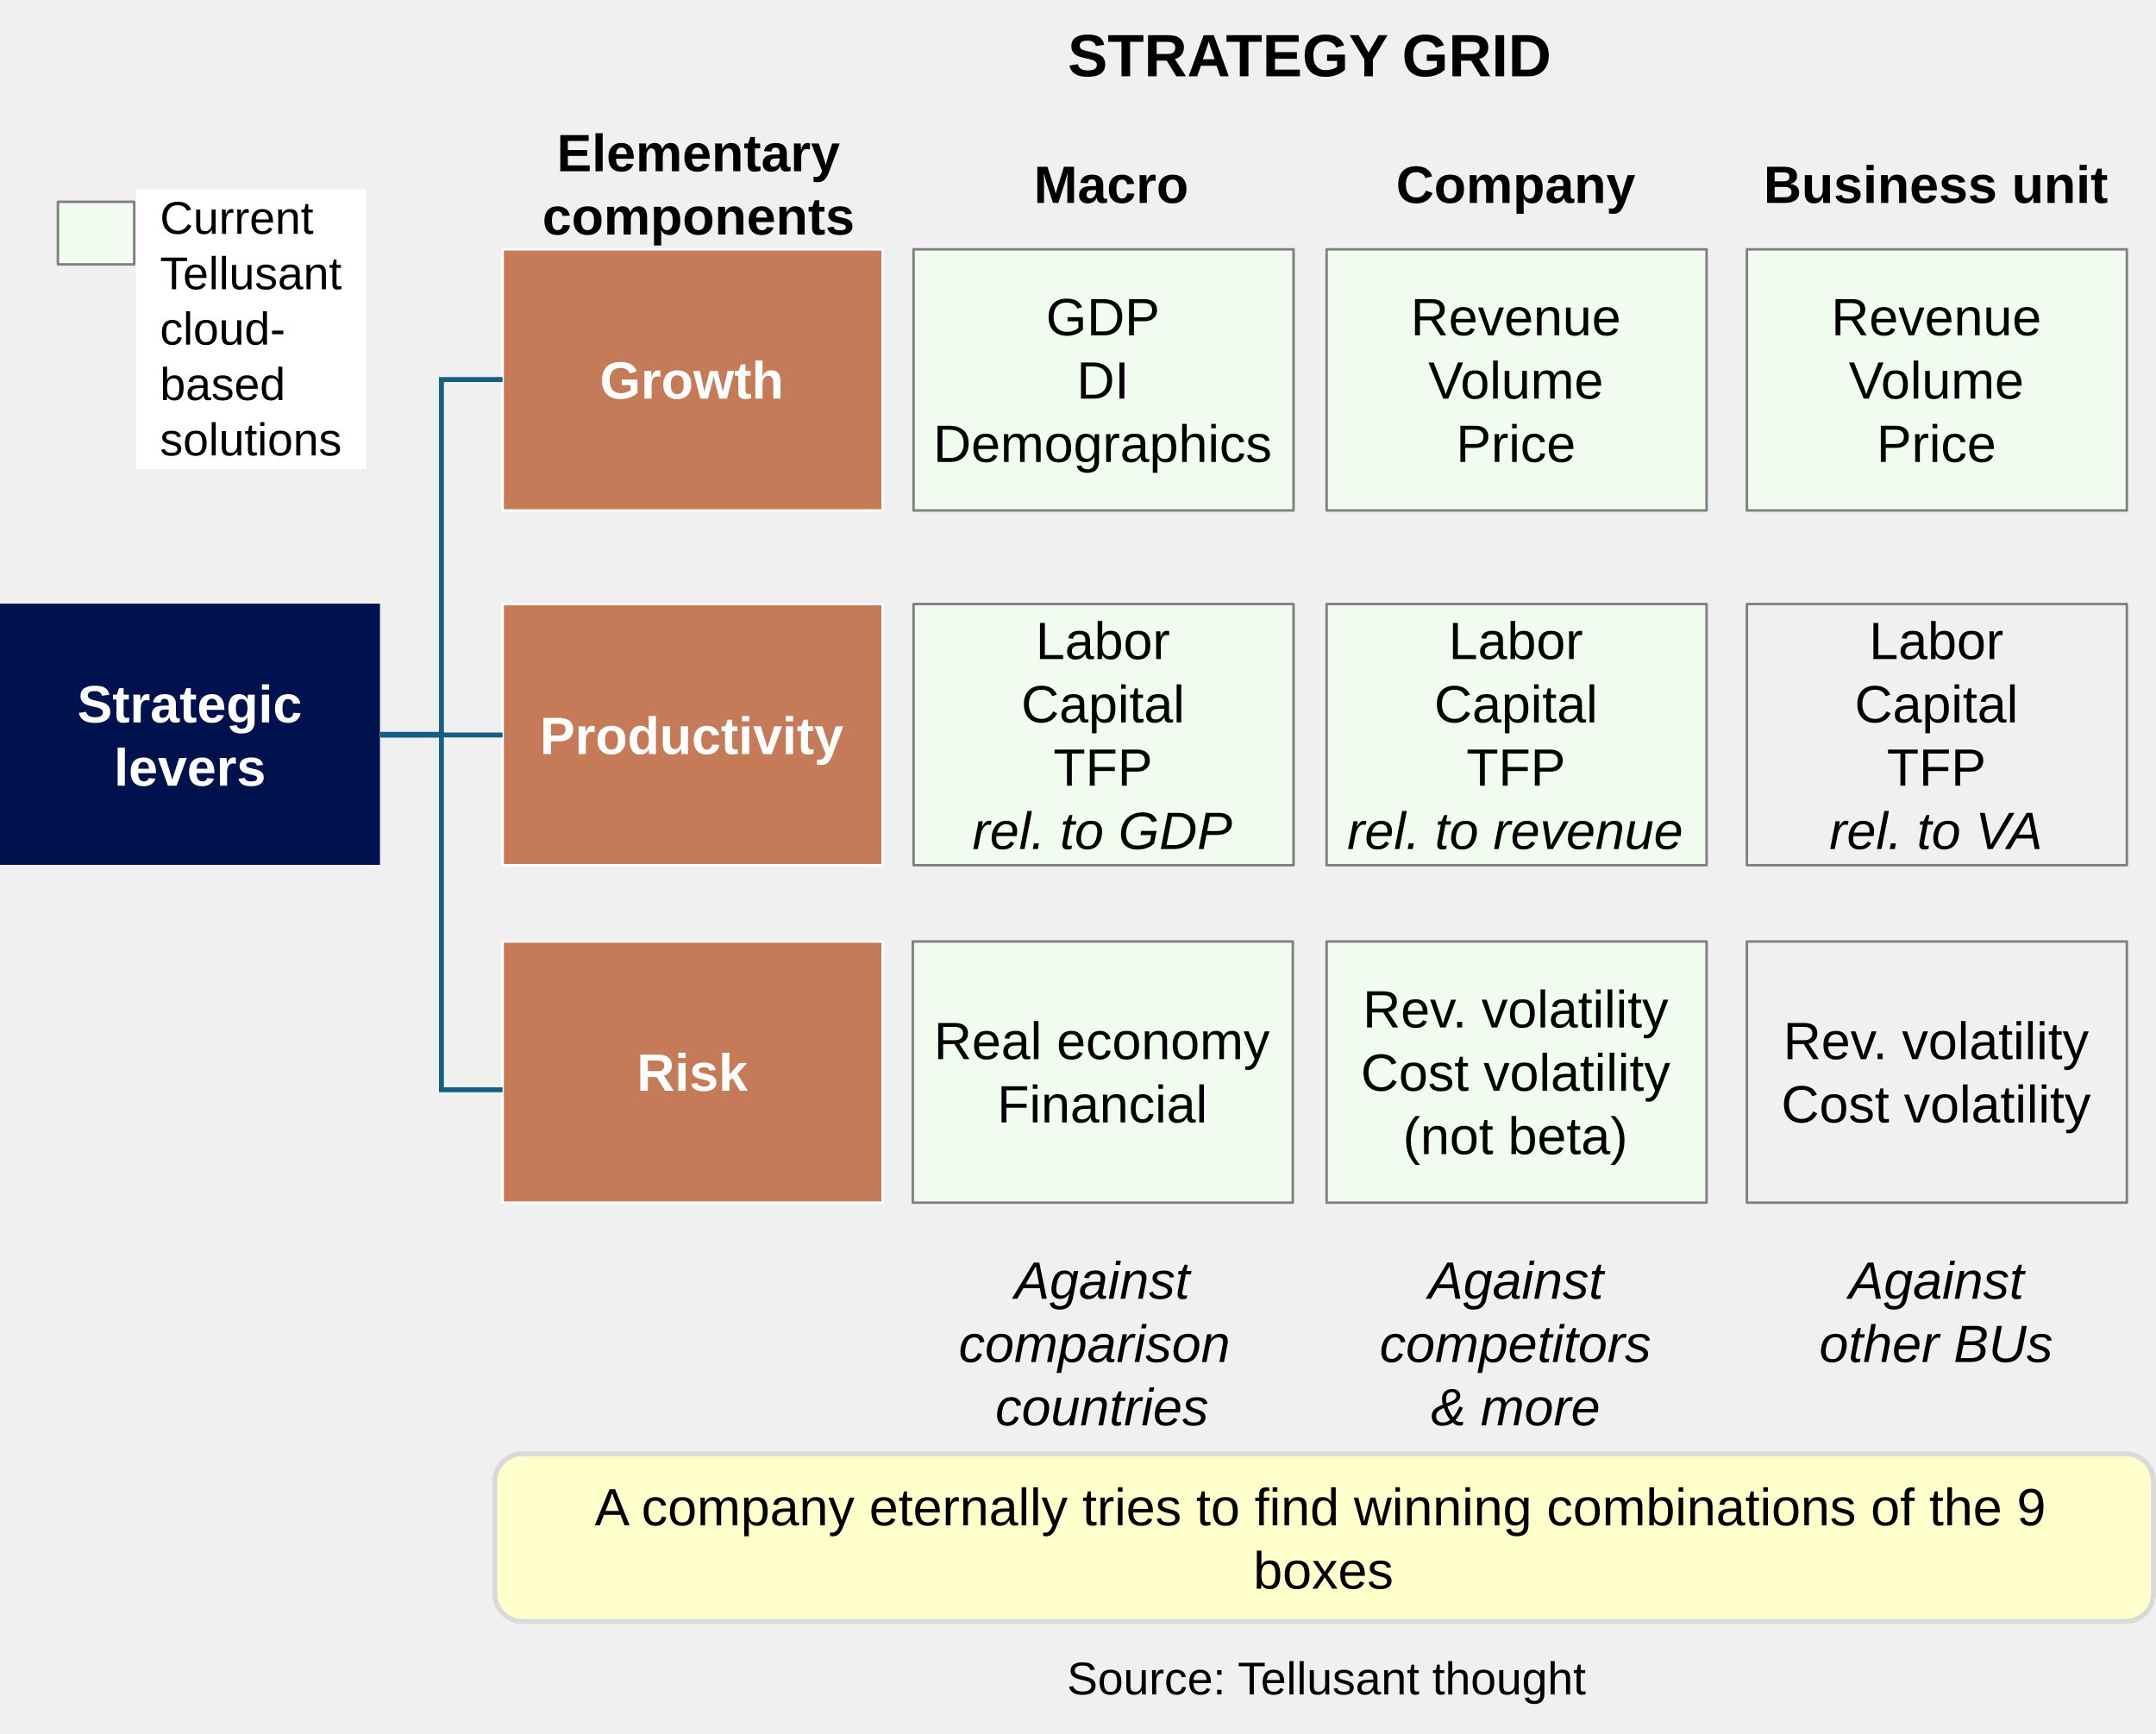
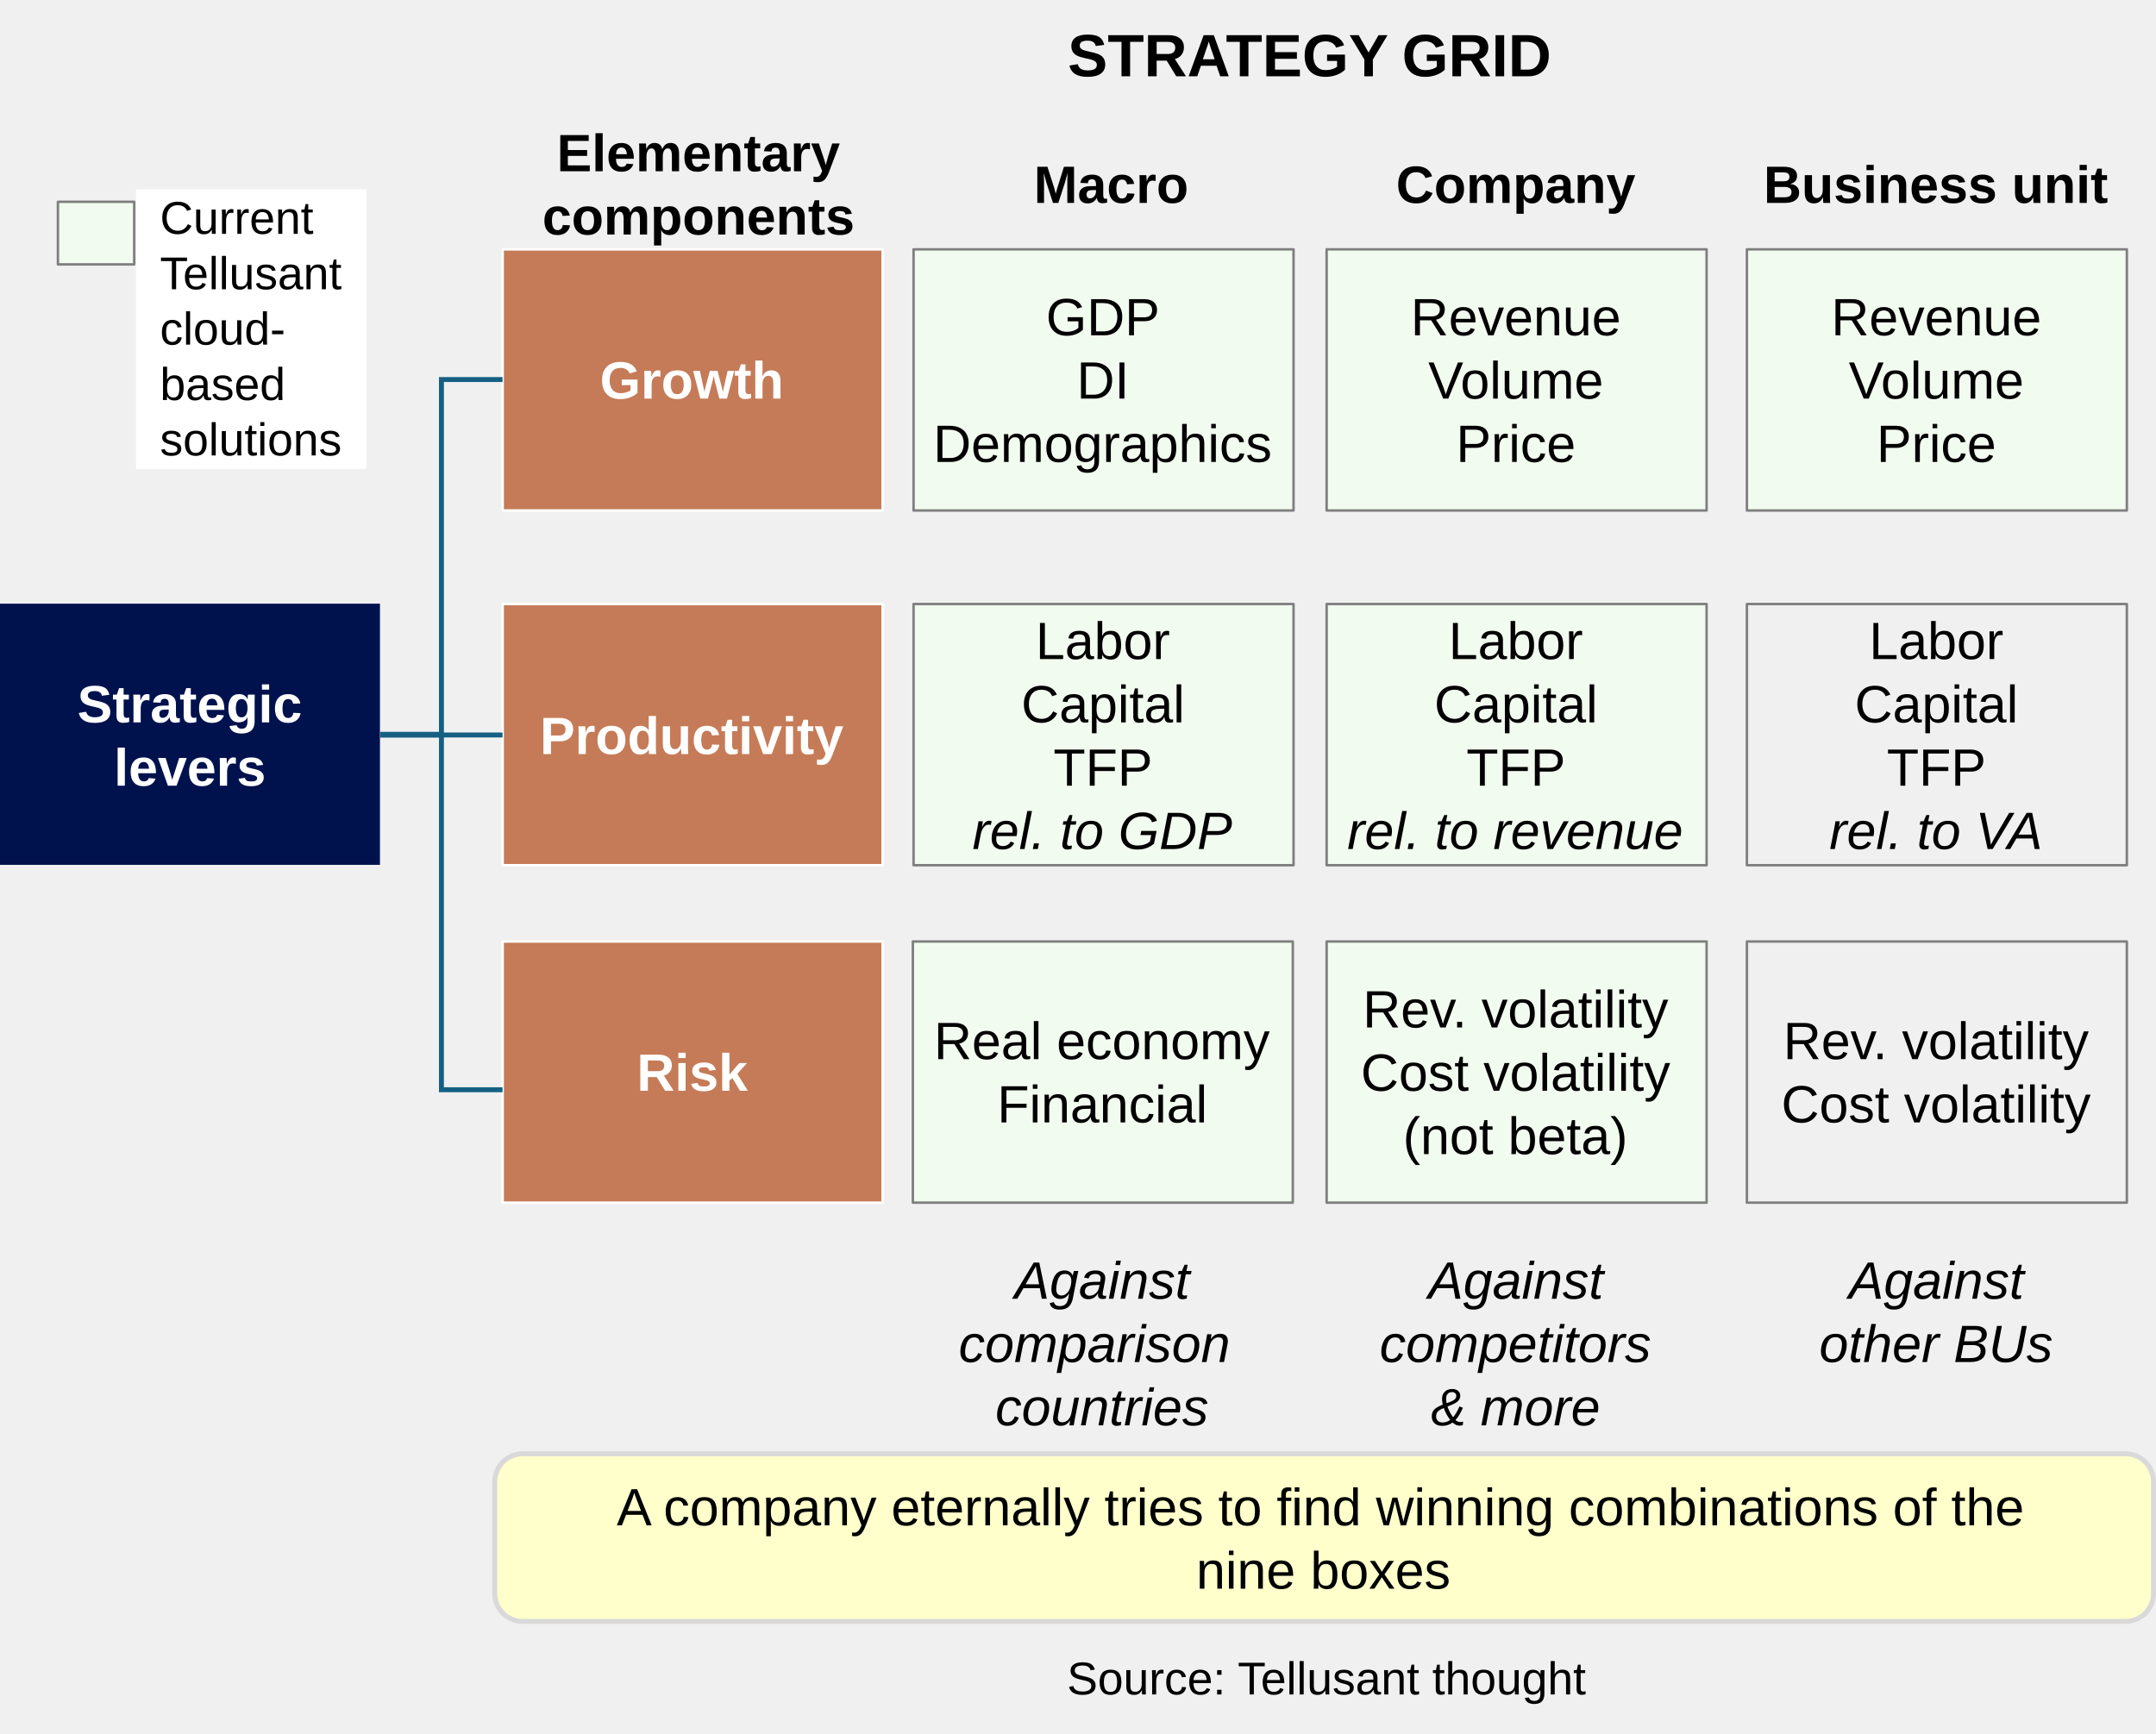
<svg xmlns="http://www.w3.org/2000/svg" width="2996" height="2409" xml:space="preserve" overflow="hidden">
  <g transform="translate(-507 -39)">
    <text font-family="Arial,Arial_MSFontService,sans-serif" font-weight="700" font-size="83" transform="matrix(1 0 0 1 1990.72 145)">STRATEGY </text>
    <text font-family="Arial,Arial_MSFontService,sans-serif" font-weight="700" font-size="83" transform="matrix(1 0 0 1 2455.19 145)">GRID</text>
    <path d="M1194.5 2098.33C1194.5 2076.89 1211.89 2059.5 1233.33 2059.5L3460.67 2059.5C3482.11 2059.5 3499.5 2076.89 3499.5 2098.33L3499.5 2253.67C3499.5 2275.11 3482.11 2292.5 3460.67 2292.5L1233.33 2292.5C1211.89 2292.5 1194.5 2275.11 1194.5 2253.67Z" stroke="#D9D9D9" stroke-width="6.875" stroke-miterlimit="8" fill="#FFFFCC" fill-rule="evenodd" />
-     <text font-family="Arial,Arial_MSFontService,sans-serif" font-weight="400" font-size="73" transform="matrix(1 0 0 1 1333.36 2159)">A company eternally tries to find winning combinations of the 9 </text>
-     <text font-family="Arial,Arial_MSFontService,sans-serif" font-weight="400" font-size="73" transform="matrix(1 0 0 1 2248.58 2247)">boxes</text>
+     <text font-family="Arial,Arial_MSFontService,sans-serif" font-weight="400" font-size="73" transform="matrix(1 0 0 1 1364.01 2159)">A company eternally tries to find winning combinations of the </text>
+     <text font-family="Arial,Arial_MSFontService,sans-serif" font-weight="400" font-size="73" transform="matrix(1 0 0 1 2169.21 2247)">nine</text>
+     <text font-family="Arial,Arial_MSFontService,sans-serif" font-weight="400" font-size="73" transform="matrix(1 0 0 1 2327.91 2247)">boxes</text>
    <rect x="1205.5" y="385.5" width="528" height="363" stroke="#FFFFFF" stroke-width="3.438" stroke-linejoin="round" stroke-miterlimit="10" fill="#C57B57" />
    <text fill="#FFFFFF" font-family="Arial,Arial_MSFontService,sans-serif" font-weight="700" font-size="73" transform="matrix(1 0 0 1 1340.62 593)">Growth</text>
    <rect x="1776.5" y="385.5" width="528" height="363" stroke="#7F7F7F" stroke-width="3.438" stroke-linejoin="round" stroke-miterlimit="10" fill="#F2FBEF" />
    <text font-family="Arial,Arial_MSFontService,sans-serif" font-weight="400" font-size="73" transform="matrix(1 0 0 1 1960.49 505)">GDP</text>
    <text font-family="Arial,Arial_MSFontService,sans-serif" font-weight="400" font-size="73" transform="matrix(1 0 0 1 2003.19 593)">DI</text>
    <text font-family="Arial,Arial_MSFontService,sans-serif" font-weight="400" font-size="73" transform="matrix(1 0 0 1 1803.81 681)">Demographics</text>
    <rect x="2350.5" y="385.5" width="528" height="363" stroke="#7F7F7F" stroke-width="3.438" stroke-linejoin="round" stroke-miterlimit="10" fill="#F2FBEF" />
    <text font-family="Arial,Arial_MSFontService,sans-serif" font-weight="400" font-size="73" transform="matrix(1 0 0 1 2467.34 505)">Revenue</text>
    <text font-family="Arial,Arial_MSFontService,sans-serif" font-weight="400" font-size="73" transform="matrix(1 0 0 1 2491.73 593)">Volume</text>
    <text font-family="Arial,Arial_MSFontService,sans-serif" font-weight="400" font-size="73" transform="matrix(1 0 0 1 2530.37 681)">Price</text>
    <rect x="2934.5" y="385.5" width="528" height="363" stroke="#7F7F7F" stroke-width="3.438" stroke-linejoin="round" stroke-miterlimit="10" fill="#F2FBEF" />
    <text font-family="Arial,Arial_MSFontService,sans-serif" font-weight="400" font-size="73" transform="matrix(1 0 0 1 3051.64 505)">Revenue</text>
    <text font-family="Arial,Arial_MSFontService,sans-serif" font-weight="400" font-size="73" transform="matrix(1 0 0 1 3076.02 593)">Volume</text>
    <text font-family="Arial,Arial_MSFontService,sans-serif" font-weight="400" font-size="73" transform="matrix(1 0 0 1 3114.66 681)">Price</text>
    <rect x="507" y="878" width="528" height="363" fill="#00124D" />
    <text fill="#FFFFFF" font-family="Arial,Arial_MSFontService,sans-serif" font-weight="700" font-size="73" transform="matrix(1 0 0 1 614.397 1043)">Strategic</text>
    <text fill="#FFFFFF" font-family="Arial,Arial_MSFontService,sans-serif" font-weight="700" font-size="73" transform="matrix(1 0 0 1 665.387 1131)">levers</text>
    <rect x="1205.5" y="878.5" width="528" height="363" stroke="#FFFFFF" stroke-width="3.438" stroke-linejoin="round" stroke-miterlimit="10" fill="#C57B57" />
    <text fill="#FFFFFF" font-family="Arial,Arial_MSFontService,sans-serif" font-weight="700" font-size="73" transform="matrix(1 0 0 1 1257.26 1087)">Productivity</text>
    <rect x="1776.5" y="878.5" width="528" height="363" stroke="#7F7F7F" stroke-width="3.438" stroke-linejoin="round" stroke-miterlimit="10" fill="#F2FBEF" />
    <text font-family="Arial,Arial_MSFontService,sans-serif" font-weight="400" font-size="73" transform="matrix(1 0 0 1 1946.17 955)">Labor</text>
    <text font-family="Arial,Arial_MSFontService,sans-serif" font-weight="400" font-size="73" transform="matrix(1 0 0 1 1926.12 1043)">Capital</text>
    <text font-family="Arial,Arial_MSFontService,sans-serif" font-weight="400" font-size="73" transform="matrix(1 0 0 1 1970.8 1131)">TFP</text>
    <text font-family="Arial,Arial_MSFontService,sans-serif" font-style="italic" font-weight="400" font-size="73" transform="matrix(1 0 0 1 1858.24 1219)">rel. to GDP</text>
    <rect x="2350.5" y="878.5" width="528" height="363" stroke="#7F7F7F" stroke-width="3.438" stroke-linejoin="round" stroke-miterlimit="10" fill="#F2FBEF" />
    <text font-family="Arial,Arial_MSFontService,sans-serif" font-weight="400" font-size="73" transform="matrix(1 0 0 1 2520.03 955)">Labor</text>
    <text font-family="Arial,Arial_MSFontService,sans-serif" font-weight="400" font-size="73" transform="matrix(1 0 0 1 2499.98 1043)">Capital</text>
    <text font-family="Arial,Arial_MSFontService,sans-serif" font-weight="400" font-size="73" transform="matrix(1 0 0 1 2544.67 1131)">TFP</text>
    <text font-family="Arial,Arial_MSFontService,sans-serif" font-style="italic" font-weight="400" font-size="73" transform="matrix(1 0 0 1 2379.12 1219)">rel. to revenue</text>
    <rect x="2934.5" y="878.5" width="528" height="363" stroke="#7F7F7F" stroke-width="3.438" stroke-linejoin="round" stroke-miterlimit="10" fill="none" />
    <text font-family="Arial,Arial_MSFontService,sans-serif" font-weight="400" font-size="73" transform="matrix(1 0 0 1 3104.34 955)">Labor</text>
    <text font-family="Arial,Arial_MSFontService,sans-serif" font-weight="400" font-size="73" transform="matrix(1 0 0 1 3084.28 1043)">Capital</text>
    <text font-family="Arial,Arial_MSFontService,sans-serif" font-weight="400" font-size="73" transform="matrix(1 0 0 1 3128.97 1131)">TFP</text>
    <text font-family="Arial,Arial_MSFontService,sans-serif" font-style="italic" font-weight="400" font-size="73" transform="matrix(1 0 0 1 3049.08 1219)">rel. to VA</text>
    <rect x="1205.5" y="1347.5" width="528" height="363" stroke="#FFFFFF" stroke-width="3.438" stroke-linejoin="round" stroke-miterlimit="10" fill="#C57B57" />
    <text fill="#FFFFFF" font-family="Arial,Arial_MSFontService,sans-serif" font-weight="700" font-size="73" transform="matrix(1 0 0 1 1391.9 1555)">Risk</text>
    <rect x="1775.5" y="1347.5" width="528" height="363" stroke="#7F7F7F" stroke-width="3.438" stroke-linejoin="round" stroke-miterlimit="10" fill="#F2FBEF" />
    <text font-family="Arial,Arial_MSFontService,sans-serif" font-weight="400" font-size="73" transform="matrix(1 0 0 1 1804.8 1511)">Real economy</text>
    <text font-family="Arial,Arial_MSFontService,sans-serif" font-weight="400" font-size="73" transform="matrix(1 0 0 1 1892.73 1599)">Financial</text>
    <rect x="2350.5" y="1347.5" width="528" height="363" stroke="#7F7F7F" stroke-width="3.438" stroke-linejoin="round" stroke-miterlimit="10" fill="#F2FBEF" />
    <text font-family="Arial,Arial_MSFontService,sans-serif" font-weight="400" font-size="73" transform="matrix(1 0 0 1 2400.75 1467)">Rev. volatility</text>
    <text font-family="Arial,Arial_MSFontService,sans-serif" font-weight="400" font-size="73" transform="matrix(1 0 0 1 2398.02 1555)">Cost volatility</text>
    <text font-family="Arial,Arial_MSFontService,sans-serif" font-weight="400" font-size="73" transform="matrix(1 0 0 1 2456.46 1643)">(not beta)</text>
    <rect x="2934.5" y="1347.5" width="528" height="363" stroke="#7F7F7F" stroke-width="3.438" stroke-linejoin="round" stroke-miterlimit="10" fill="none" />
    <text font-family="Arial,Arial_MSFontService,sans-serif" font-weight="400" font-size="73" transform="matrix(1 0 0 1 2985.04 1511)">Rev. volatility</text>
    <text font-family="Arial,Arial_MSFontService,sans-serif" font-weight="400" font-size="73" transform="matrix(1 0 0 1 2982.32 1599)">Cost volatility</text>
    <text font-family="Arial,Arial_MSFontService,sans-serif" font-style="italic" font-weight="400" font-size="73" transform="matrix(1 0 0 1 1916.82 1844)">Against</text>
    <text font-family="Arial,Arial_MSFontService,sans-serif" font-style="italic" font-weight="400" font-size="73" transform="matrix(1 0 0 1 1839.18 1932)">comparison </text>
    <text font-family="Arial,Arial_MSFontService,sans-serif" font-style="italic" font-weight="400" font-size="73" transform="matrix(1 0 0 1 1890.17 2020)">countries</text>
    <text font-family="Arial,Arial_MSFontService,sans-serif" font-style="italic" font-weight="400" font-size="73" transform="matrix(1 0 0 1 2491.69 1844)">Against</text>
    <text font-family="Arial,Arial_MSFontService,sans-serif" font-style="italic" font-weight="400" font-size="73" transform="matrix(1 0 0 1 2424.09 1932)">competitors</text>
    <text font-family="Arial,Arial_MSFontService,sans-serif" font-style="italic" font-weight="400" font-size="73" transform="matrix(1 0 0 1 2495.41 2020)">&amp; more</text>
    <text font-family="Arial,Arial_MSFontService,sans-serif" font-style="italic" font-weight="400" font-size="73" transform="matrix(1 0 0 1 3076 1844)">Against</text>
    <text font-family="Arial,Arial_MSFontService,sans-serif" font-style="italic" font-weight="400" font-size="73" transform="matrix(1 0 0 1 3035.02 1932)">other BUs</text>
    <text font-family="Arial,Arial_MSFontService,sans-serif" font-weight="700" font-size="73" transform="matrix(1 0 0 1 1943.57 321)">Macro</text>
    <text font-family="Arial,Arial_MSFontService,sans-serif" font-weight="700" font-size="73" transform="matrix(1 0 0 1 2447.01 321)">Company</text>
    <text font-family="Arial,Arial_MSFontService,sans-serif" font-weight="700" font-size="73" transform="matrix(1 0 0 1 2957.68 321)">Business unit</text>
    <path d="M1035.5 1060.5 1205.37 1060.5" stroke="#156082" stroke-width="6.875" stroke-miterlimit="8" fill="none" fill-rule="evenodd" />
    <path d="M0 0 84.934 0 84.934 493.081 169.867 493.081" stroke="#156082" stroke-width="6.875" stroke-miterlimit="8" fill="none" fill-rule="evenodd" transform="matrix(1 0 0 -1 1035.5 1059.58)" />
    <path d="M1035.5 1060.5 1120.43 1060.5 1120.43 1553.58 1205.37 1553.58" stroke="#156082" stroke-width="6.875" stroke-miterlimit="8" fill="none" fill-rule="evenodd" />
    <text font-family="Arial,Arial_MSFontService,sans-serif" font-weight="700" font-size="73" transform="matrix(1 0 0 1 1280.69 277)">Elementary</text>
    <text font-family="Arial,Arial_MSFontService,sans-serif" font-weight="700" font-size="73" transform="matrix(1 0 0 1 1260.63 365)">components</text>
    <text font-family="Arial,Arial_MSFontService,sans-serif" font-weight="400" font-size="64" transform="matrix(1 0 0 1 1989.7 2394)">Source: Tellusant thought</text>
    <rect x="587.5" y="319.5" width="106" height="87" stroke="#7F7F7F" stroke-width="3.438" stroke-linejoin="round" stroke-miterlimit="10" fill="#F2FBEF" />
    <rect x="696" y="302" width="320" height="389" fill="#FFFFFF" />
    <text font-family="Arial,Arial_MSFontService,sans-serif" font-weight="400" font-size="64" transform="matrix(1 0 0 1 729.251 364)">Current </text>
    <text font-family="Arial,Arial_MSFontService,sans-serif" font-weight="400" font-size="64" transform="matrix(1 0 0 1 729.251 441)">Tellusant </text>
    <text font-family="Arial,Arial_MSFontService,sans-serif" font-weight="400" font-size="64" transform="matrix(1 0 0 1 729.251 518)">cloud</text>
    <text font-family="Arial,Arial_MSFontService,sans-serif" font-weight="400" font-size="64" transform="matrix(1 0 0 1 882.22 518)">-</text>
    <text font-family="Arial,Arial_MSFontService,sans-serif" font-weight="400" font-size="64" transform="matrix(1 0 0 1 729.251 595)">based </text>
    <text font-family="Arial,Arial_MSFontService,sans-serif" font-weight="400" font-size="64" transform="matrix(1 0 0 1 729.251 672)">solutions</text>
  </g>
</svg>
